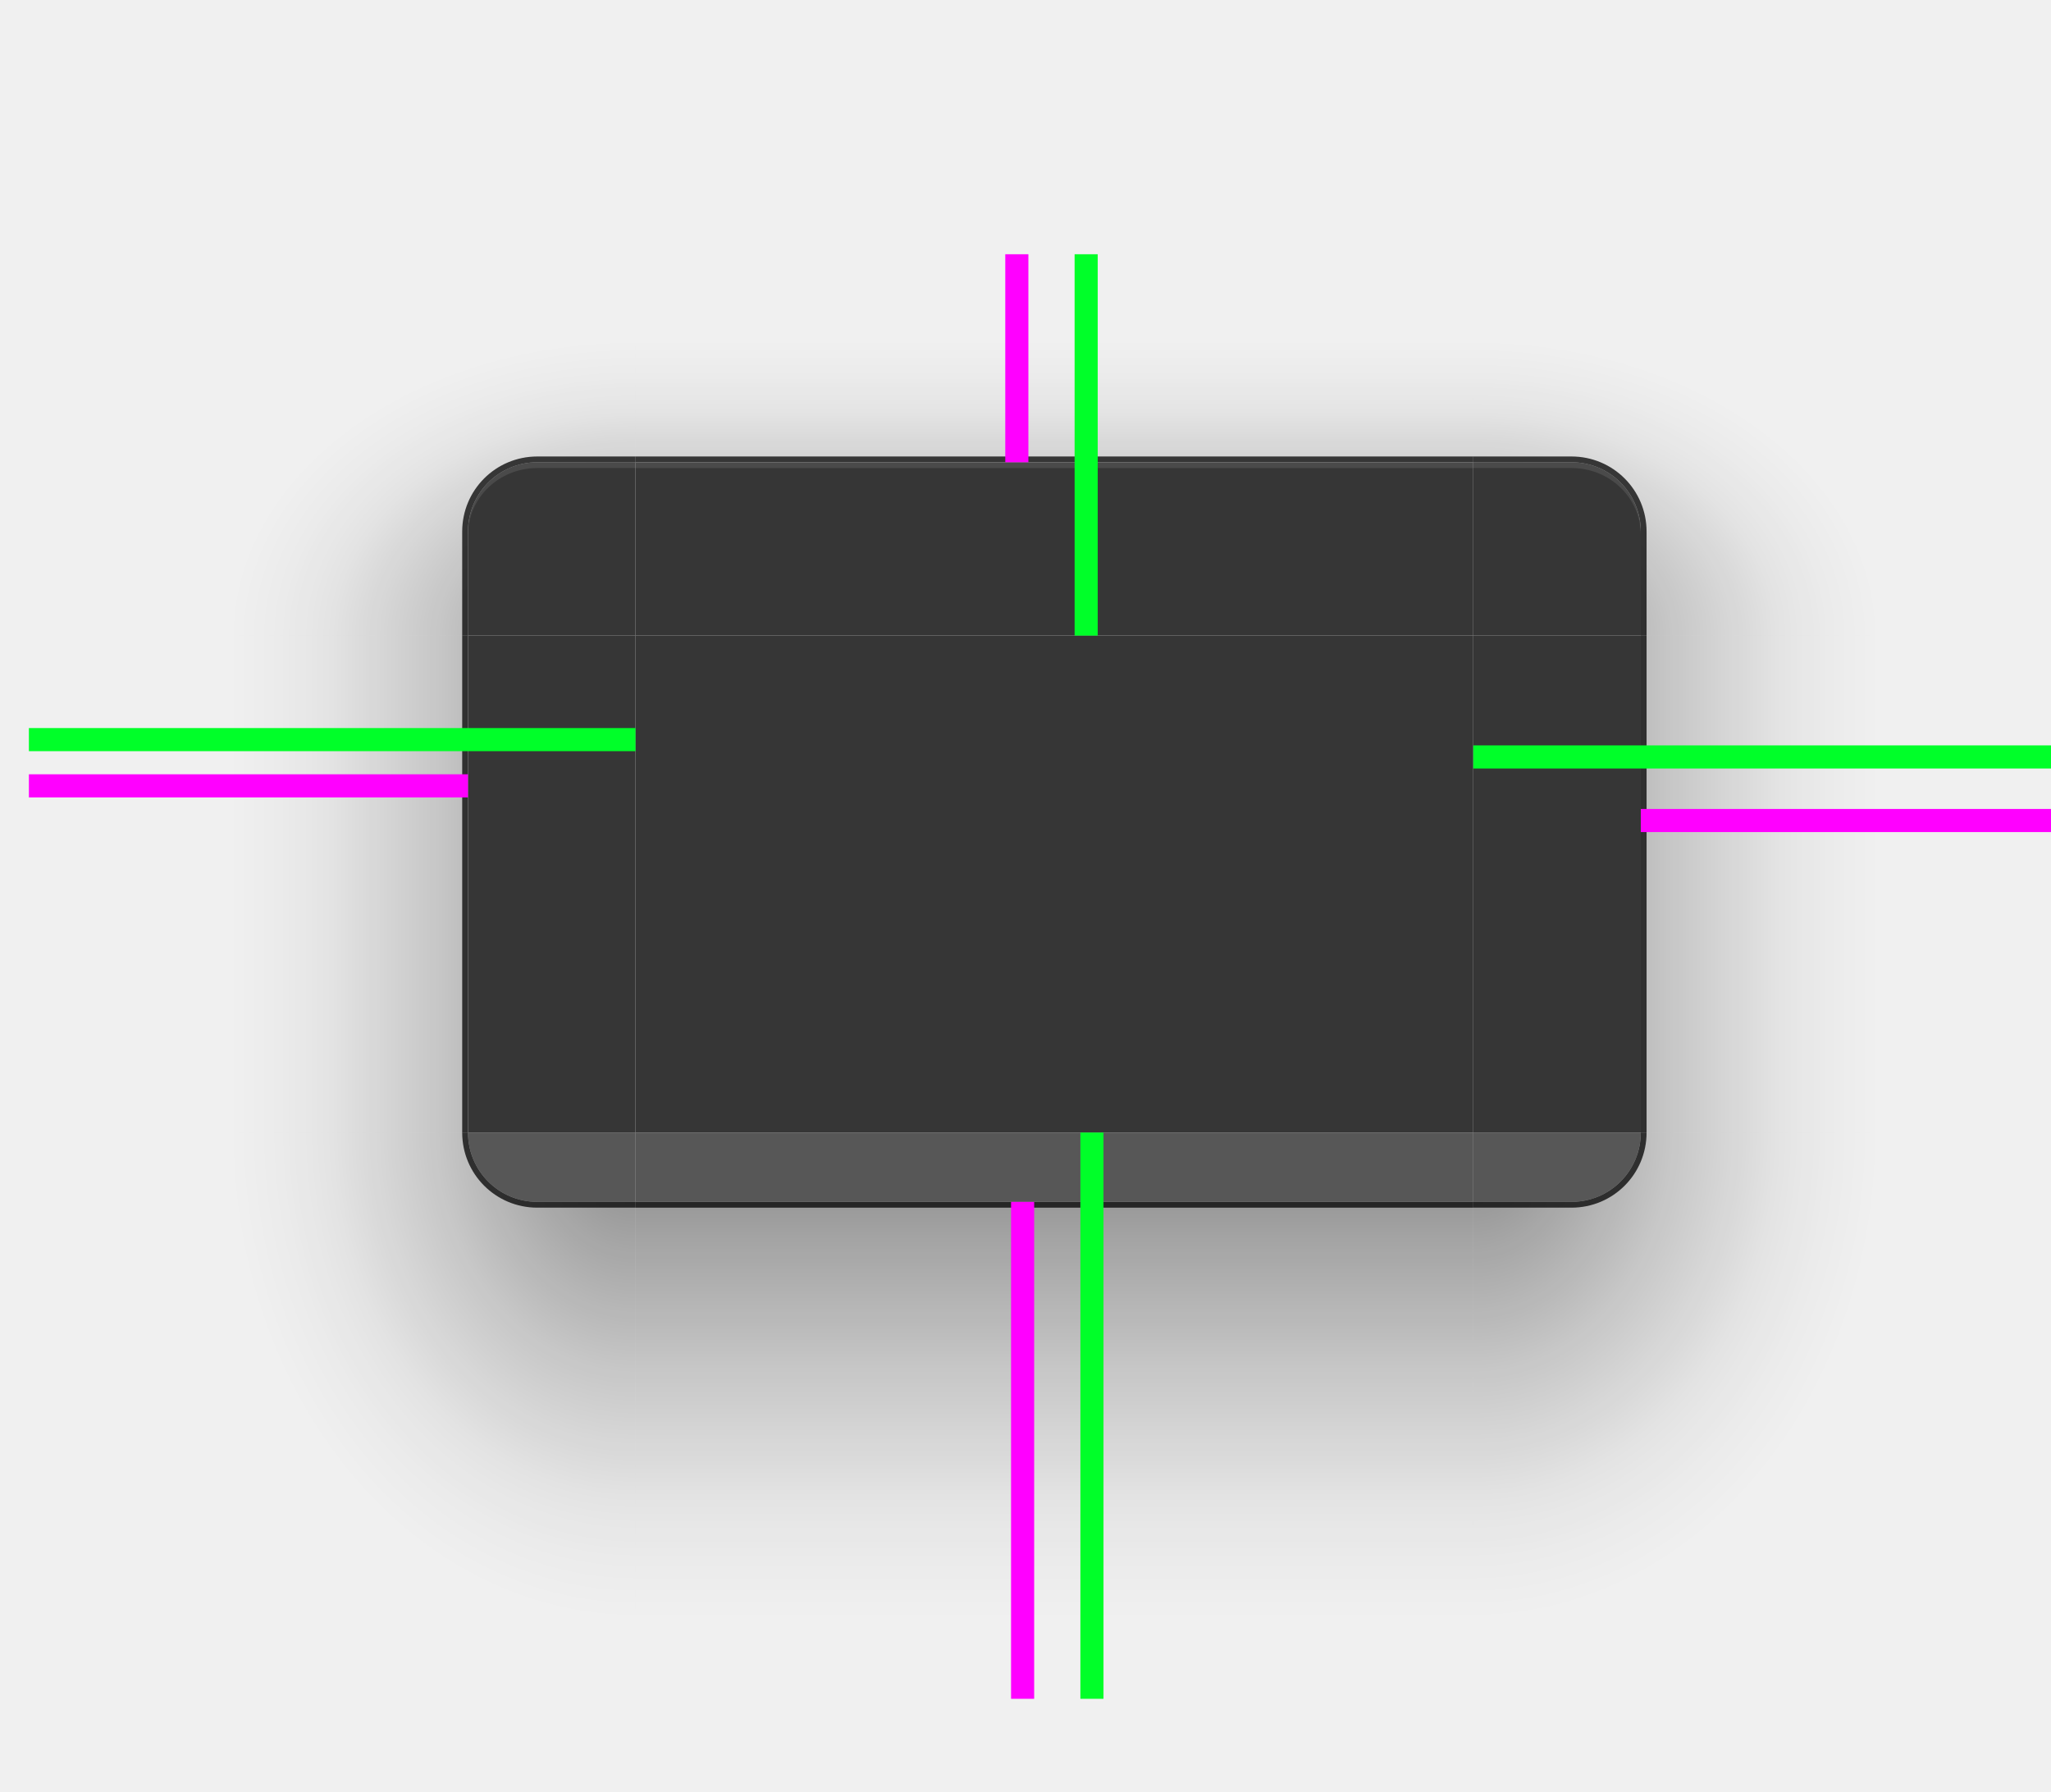
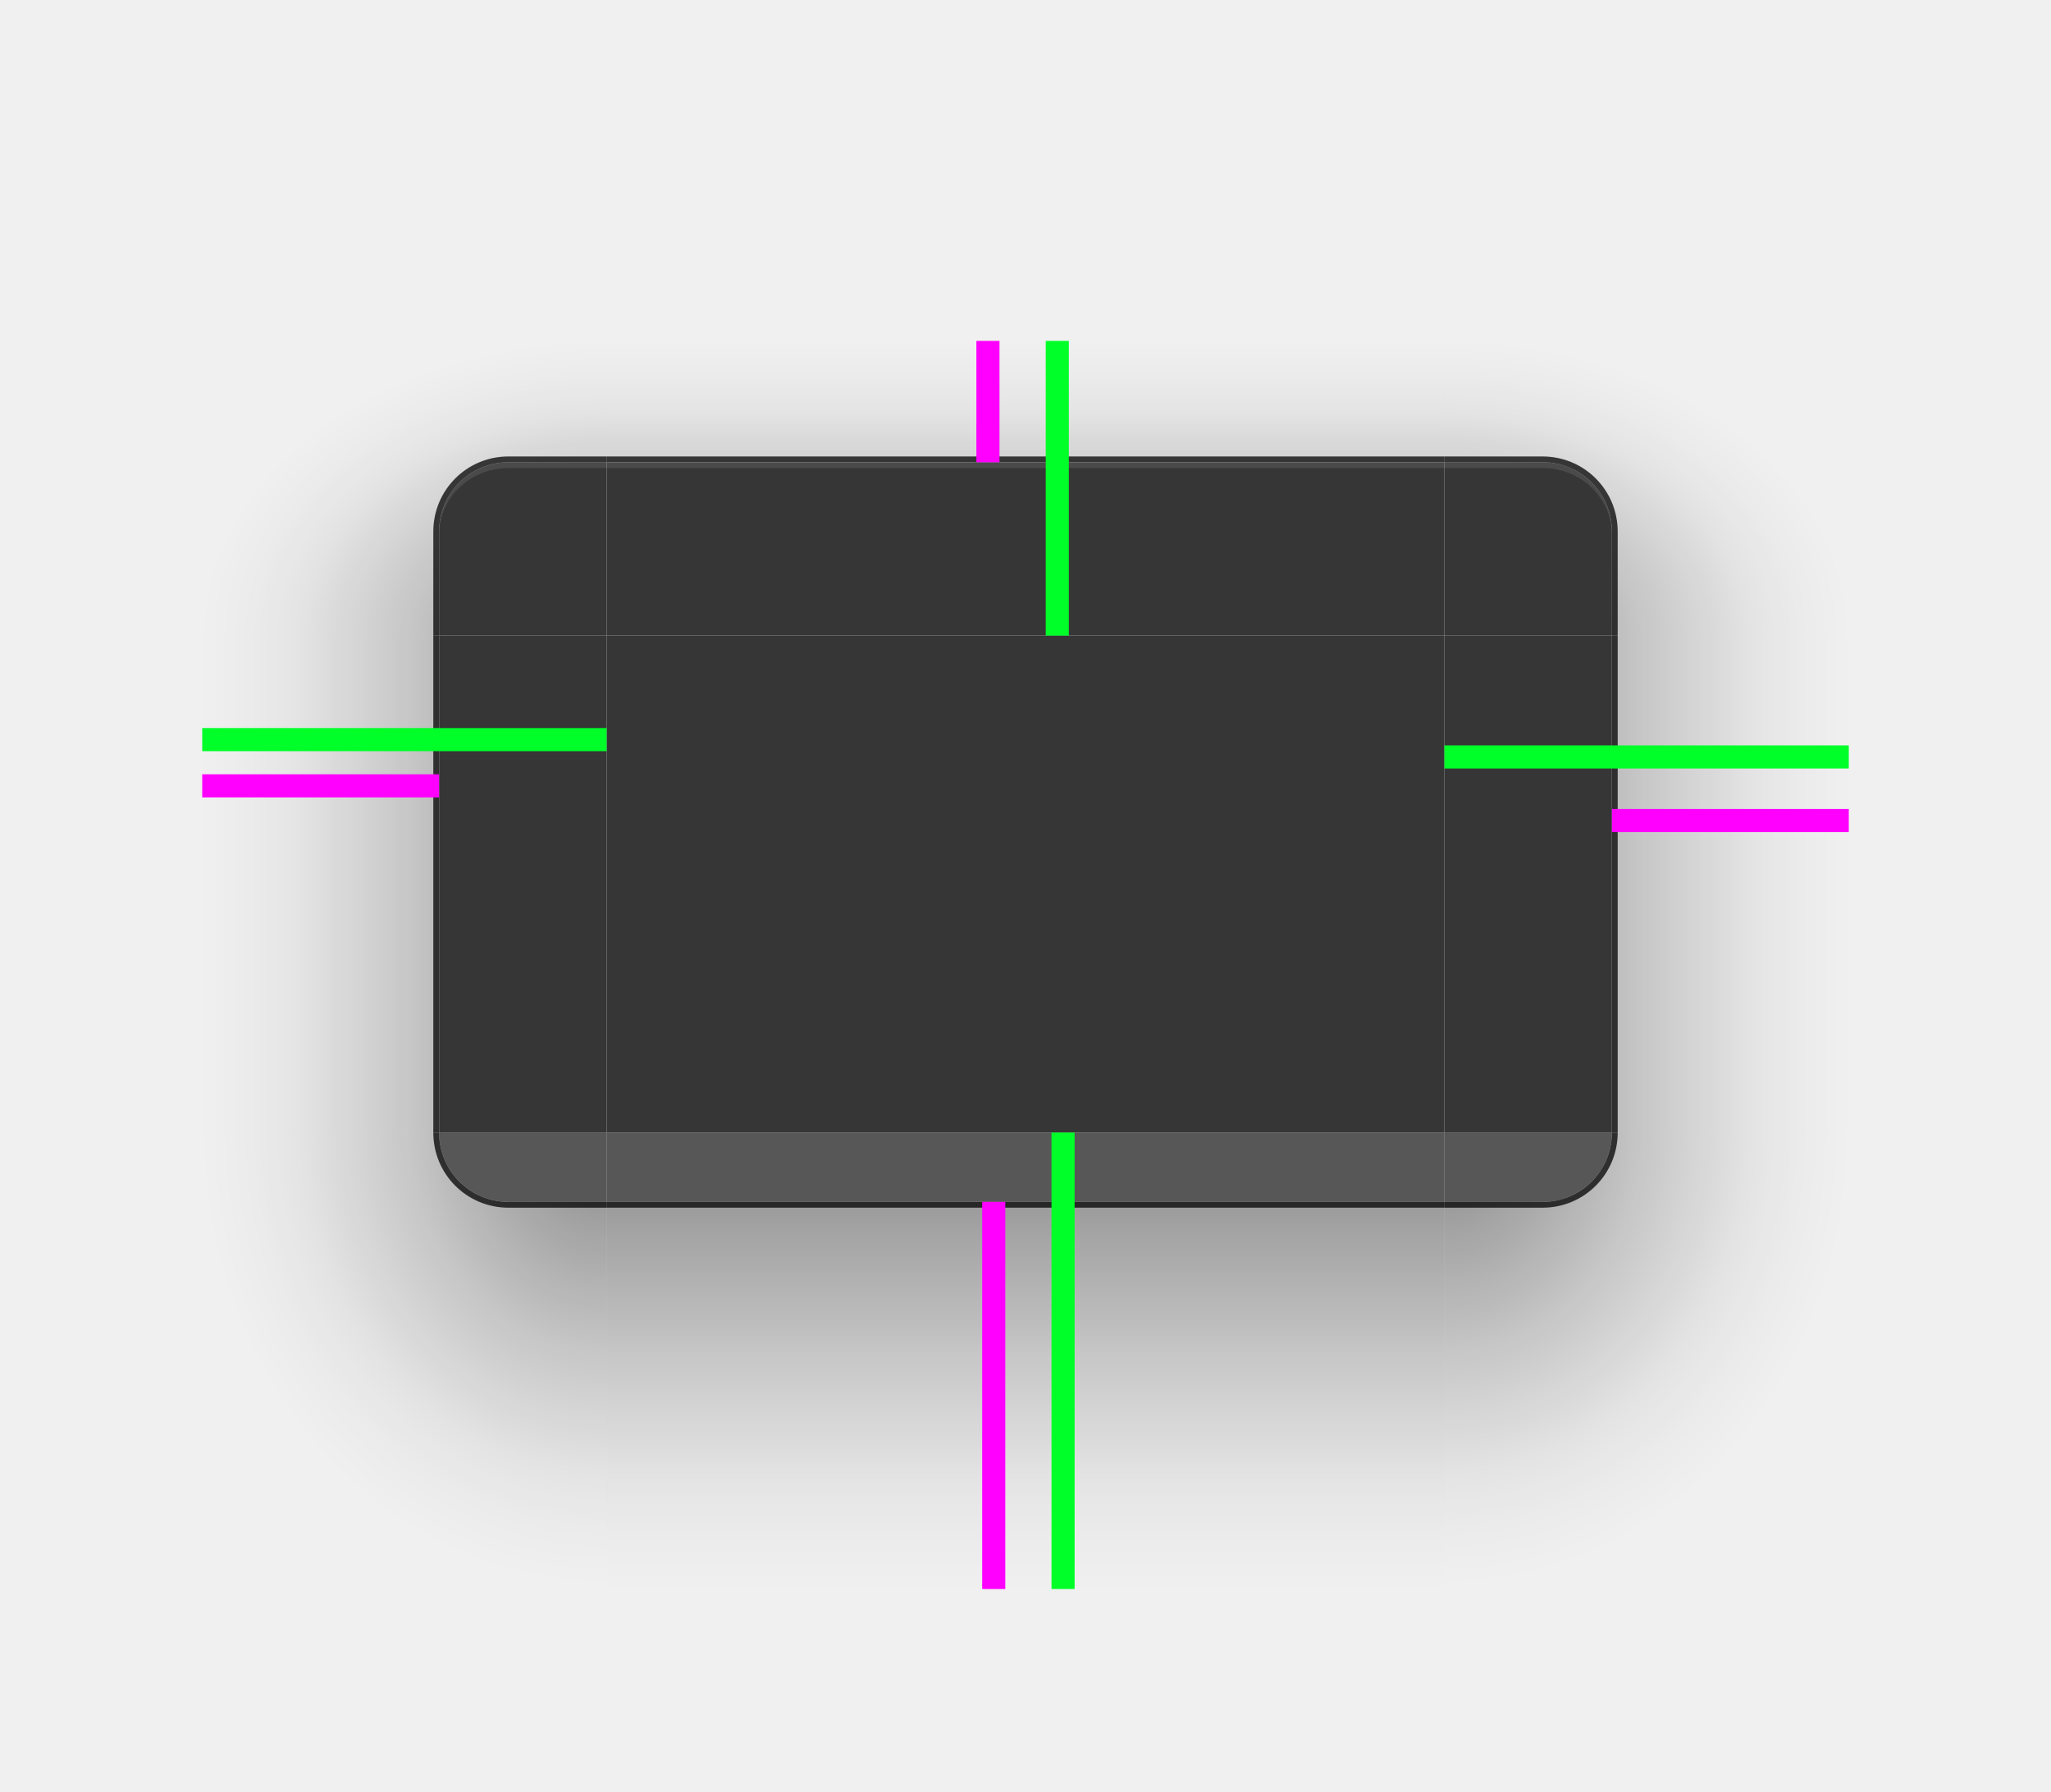
- <svg xmlns="http://www.w3.org/2000/svg" xmlns:xlink="http://www.w3.org/1999/xlink" width="355" height="310" id="svg3642" version="1.0">
-   <defs id="defs3644">
+ <svg xmlns="http://www.w3.org/2000/svg" xmlns:xlink="http://www.w3.org/1999/xlink" width="355" height="310" version="1.0" id="svg197">
+   <defs id="defs40">
    <linearGradient id="shadow_active">
-       <stop id="stop7028" offset="0" style="stop-color:#000000;stop-opacity:0.922;" />
-       <stop id="stop7026" offset="0.125" style="stop-color:#000000;stop-opacity:0.741;" />
-       <stop id="stop6834" offset="0.25" style="stop-color:#000000;stop-opacity:0.602;" />
-       <stop id="stop6832" offset="0.5" style="stop-color:#000000;stop-opacity:0.331;" />
-       <stop style="stop-color:#000000;stop-opacity:0.108;" offset="0.75" id="stop6836" />
-       <stop id="stop6894" offset="0.875" style="stop-color:#000000;stop-opacity:0.039;" />
-       <stop id="stop6721" offset="1" style="stop-color:#000000;stop-opacity:0;" />
+       <stop stop-color="#000000" stop-opacity=".922" offset="0" id="stop2" />
+       <stop stop-color="#000000" stop-opacity=".741" offset=".125" id="stop4" />
+       <stop stop-color="#000000" stop-opacity=".602" offset=".25" id="stop6" />
+       <stop stop-color="#000000" stop-opacity=".331" offset=".5" id="stop8" />
+       <stop stop-color="#000000" stop-opacity=".108" offset=".75" id="stop10" />
+       <stop stop-color="#000000" stop-opacity=".039" offset=".875" id="stop12" />
+       <stop stop-color="#000000" stop-opacity="0" offset="1" id="stop14" />
    </linearGradient>
-     <linearGradient xlink:href="#shadow_active" id="linearGradient5688" gradientUnits="userSpaceOnUse" gradientTransform="matrix(1,0,0,1.011765,0,137.2353)" x1="398" y1="138.14" x2="398" y2="221.163" />
-     <linearGradient xlink:href="#shadow_active" id="linearGradient6612" gradientUnits="userSpaceOnUse" gradientTransform="matrix(1,0,0,1.028569,-215,50.00005)" x1="396" y1="64.167" x2="396" y2="14.583" />
-     <linearGradient xlink:href="#shadow_inactive" id="linearGradient5688-2" gradientUnits="userSpaceOnUse" gradientTransform="matrix(1,0,0,1.011765,0,137.1573)" x1="398" y1="138.14" x2="398" y2="171.744" />
+     <linearGradient id="linearGradient5688" x1="398" x2="398" y1="138.14" y2="216.22" gradientTransform="matrix(1,0,0,1.0118,0,137.24)" gradientUnits="userSpaceOnUse" xlink:href="#shadow_active" />
+     <linearGradient id="linearGradient6612" x1="396" x2="396" y1="64.167" y2="14.583" gradientTransform="matrix(1,0,0,1.0286,-215,50)" gradientUnits="userSpaceOnUse" xlink:href="#shadow_active" />
+     <linearGradient id="linearGradient5688-2" x1="398" x2="398" y1="138.14" y2="171.74" gradientTransform="matrix(1,0,0,1.0118,0,137.16)" gradientUnits="userSpaceOnUse" xlink:href="#shadow_inactive" />
    <linearGradient id="shadow_inactive">
-       <stop style="stop-color:#000000;stop-opacity:1;" offset="0" id="stop6719-25" />
-       <stop id="stop6834-1" offset="0.25" style="stop-color:#000000;stop-opacity:0.639;" />
-       <stop id="stop6832-0" offset="0.5" style="stop-color:#000000;stop-opacity:0.337;" />
-       <stop style="stop-color:#000000;stop-opacity:0.108;" offset="0.75" id="stop6836-0" />
-       <stop id="stop6894-7" offset="0.875" style="stop-color:#000000;stop-opacity:0.039;" />
-       <stop id="stop6721-4" offset="1" style="stop-color:#000000;stop-opacity:0;" />
+       <stop stop-color="#000000" offset="0" id="stop20" />
+       <stop stop-color="#000000" stop-opacity=".639" offset=".25" id="stop22" />
+       <stop stop-color="#000000" stop-opacity=".337" offset=".5" id="stop24" />
+       <stop stop-color="#000000" stop-opacity=".108" offset=".75" id="stop26" />
+       <stop stop-color="#000000" stop-opacity=".039" offset=".875" id="stop28" />
+       <stop stop-color="#000000" stop-opacity="0" offset="1" id="stop30" />
    </linearGradient>
-     <linearGradient xlink:href="#shadow_inactive" id="linearGradient6612-5" gradientUnits="userSpaceOnUse" gradientTransform="translate(200,5)" x1="396" y1="66" x2="396" y2="30" />
-     <linearGradient xlink:href="#shadow_active" id="linearGradient1126" gradientUnits="userSpaceOnUse" gradientTransform="matrix(1.013333,0,0,1,-3.265006,140)" x1="348.493" y1="99" x2="279.414" y2="99" />
-     <radialGradient xlink:href="#shadow_active" id="radialGradient1306" gradientUnits="userSpaceOnUse" gradientTransform="matrix(9.4919759e-7,-2.914276,4.000001,1.1504403e-6,-211.6671,980.0163)" cx="296.477" cy="80.417" fx="296.477" fy="80.417" r="17.5" />
-     <linearGradient xlink:href="#shadow_inactive" id="linearGradient1389" gradientUnits="userSpaceOnUse" gradientTransform="matrix(1.013333,0,0,1,-3.265006,140)" x1="348.493" y1="99.015" x2="304.086" y2="99.015" />
-     <radialGradient xlink:href="#shadow_active" id="radialGradient965" gradientUnits="userSpaceOnUse" gradientTransform="matrix(-4.000002,3.2964352e-6,1.0208917e-6,-4.799999,303.0833,1053.871)" cx="48.271" cy="178.723" fx="48.271" fy="178.723" r="17.5" />
-     <radialGradient xlink:href="#shadow_inactive" id="radialGradient967" gradientUnits="userSpaceOnUse" gradientTransform="matrix(-2.571429,8.7200345e-7,-2.0148289e-7,-1.942856,594.1251,548.0007)" cx="48.271" cy="181.177" fx="48.271" fy="181.177" r="17.5" />
-     <radialGradient xlink:href="#shadow_inactive" id="radialGradient969" gradientUnits="userSpaceOnUse" gradientTransform="matrix(-3.7607938e-7,-2.057117,2.571432,-5.1233137e-7,263.2141,725.8343)" cx="296.451" cy="80.417" fx="296.451" fy="80.417" r="17.5" />
-     <linearGradient xlink:href="#shadow_active" id="linearGradient968" gradientUnits="userSpaceOnUse" gradientTransform="matrix(1.013333,0,0,1,-3.265006,140)" x1="348.493" y1="99" x2="279.414" y2="99" />
-     <linearGradient xlink:href="#shadow_inactive" id="linearGradient1012" gradientUnits="userSpaceOnUse" gradientTransform="matrix(1.013333,0,0,1,-3.265006,140)" x1="348.493" y1="99.015" x2="304.086" y2="99.015" />
+     <linearGradient id="linearGradient6612-5" x1="396" x2="396" y1="66" y2="30" gradientTransform="translate(200,5)" gradientUnits="userSpaceOnUse" xlink:href="#shadow_inactive" />
+     <linearGradient id="linearGradient1126" x1="348.49" x2="279.41" y1="99" y2="99" gradientTransform="matrix(1.0133,0,0,1,-3.265,140)" gradientUnits="userSpaceOnUse" xlink:href="#shadow_active" />
+     <radialGradient id="radialGradient1306" cx="296.48" cy="80.417" r="17.5" gradientTransform="matrix(-9.492e-7,-2.9143,-4,1.1504e-6,746.67,1095.082)" gradientUnits="userSpaceOnUse" xlink:href="#shadow_active" />
+     <linearGradient id="linearGradient1389" x1="348.49" x2="304.09" y1="99.015" y2="99.015" gradientTransform="matrix(1.0133,0,0,1,-3.265,140)" gradientUnits="userSpaceOnUse" xlink:href="#shadow_inactive" />
+     <radialGradient id="radialGradient965" cx="48.271" cy="178.72" r="17.5" gradientTransform="matrix(-4,2.0882339e-4,-2.2835311e-4,-4.45648,303.1208,992.4564)" gradientUnits="userSpaceOnUse" xlink:href="#shadow_active" fx="48.271" fy="178.72" />
+     <radialGradient id="radialGradient967" cx="48.271" cy="181.18" r="17.5" gradientTransform="matrix(-2.5714,8.726104e-7,-2.0148e-7,-1.94426,454.13,653.0549)" gradientUnits="userSpaceOnUse" xlink:href="#shadow_inactive" />
+     <radialGradient id="radialGradient969" cx="296.45" cy="80.417" r="17.5" gradientTransform="matrix(-3.7608e-7,-2.0571,2.5714,-5.1233e-7,123.21,840.893)" gradientUnits="userSpaceOnUse" xlink:href="#shadow_inactive" />
+     <linearGradient xlink:href="#shadow_active" id="linearGradient255" gradientUnits="userSpaceOnUse" gradientTransform="matrix(1.0133,0,0,1,-3.265,140)" x1="348.49" y1="99" x2="279.41" y2="99" />
+     <linearGradient xlink:href="#shadow_inactive" id="linearGradient257" gradientUnits="userSpaceOnUse" gradientTransform="matrix(1.0133,0,0,1,-3.265,140)" x1="348.49" y1="99.015" x2="304.09" y2="99.015" />
  </defs>
-   <g id="layer1" transform="translate(0,-90)">
-     <g id="decoration-inactive-topleft" transform="translate(140,-31.063)">
-       <path id="rect6520-3-2-6" style="opacity:0.5;fill:url(#radialGradient969);fill-opacity:1;stroke:none" d="m 365,50 v 66 h 76 V 98 c 0,-6.648 5.352,-12 12,-12 h 17 V 50 Z" transform="translate(-140,115.063)" />
-       <g id="6utrh-9">
-         <g id="decoration-toplefthaerty-5" transform="translate(0,1)">
-           <g transform="translate(-19,25)" id="49093u-9">
-             <path id="rect5073-4-9-6" style="opacity:1;fill:#2d2d2d;fill-opacity:1;stroke:none;stroke-width:1" d="m 453,86 c -6.648,0 -12,5.352 -12,12 V 115.936 116 h 29 V 86 Z" transform="translate(-121,89.063)" />
-             <path id="path387" style="opacity:0.08;fill:#ffffff;fill-opacity:1;stroke:none;stroke-width:1" d="M 453 86 C 446.352 86 441 91.352 441 98 L 441 99 C 441 92.352 446.352 87 453 87 L 470 87 L 470 86 L 453 86 z " transform="translate(-121,89.063)" />
-           </g>
-         </g>
-       </g>
-       <path id="path202" style="opacity:0.75;fill:#000000;fill-opacity:1;stroke:none" d="M 453 79 C 445.798 79 440 84.798 440 92 L 440 110 L 441 110 L 441 92 C 441 85.352 446.352 80 453 80 L 470 80 L 470 79 L 453 79 z " transform="translate(-140,121.063)" />
-     </g>
-     <g transform="matrix(-1,0,0,1,604.875,3)" id="decoration-right">
-       <path id="path960" d="m 244.875,197 v 86 h 76 v -86 z" style="opacity:0.5;fill:url(#linearGradient968);fill-opacity:1;stroke:none;stroke-width:1.007" />
-       <path id="path962" style="opacity:0.75;fill:#000000;fill-opacity:1;stroke:none" d="m 284,116 v 86 h 1 v -86 z" transform="matrix(-1,0,0,1,604.875,81)" />
-       <path transform="translate(-255.125,76)" id="path964" d="m 576,121 v 86 h 29 v -86 z" style="opacity:1;fill:#363636;fill-opacity:1;stroke:none" />
-     </g>
-     <g transform="translate(-1453.445,-465.2191)" style="display:none" id="g4418" />
-     <g transform="translate(-1453.445,-465.2191)" style="display:inline" id="layer2" />
-     <g style="display:none" id="g2424" transform="translate(975.6159,-1945.099)" />
-     <g style="display:inline" id="g2426" transform="translate(975.6159,-1945.099)" />
-     <g id="g3429" transform="translate(1021.594,-976.2358)" />
-     <g id="g19758" transform="translate(2807.884,-592.7777)" />
-     <g id="g3935" transform="translate(3912.709,-1471.047)" />
-     <g id="g8459" transform="translate(1514.84,-1486.394)" />
-     <g id="g28391" transform="translate(164.0222,-157.7826)" />
-     <g id="g28393" transform="translate(1268.847,-1036.052)" />
-     <g id="g28395" transform="translate(-1129.022,-1051.399)" />
-     <g id="g6598" transform="translate(2310.522,-165.7826)" />
-     <g id="g6640" transform="translate(3415.347,-1044.052)" />
-     <g id="g6716" transform="translate(1017.478,-1059.399)" />
-     <g id="g6850" transform="matrix(1,0,0,-1,-153.4451,295.1744)" style="opacity:0.459" />
-     <g id="g4240" style="display:none" transform="translate(-1919.565,-153.3622)" />
-     <g id="g4242" style="display:inline" transform="translate(-1919.565,-153.3622)" />
-     <g transform="translate(509.496,-1633.242)" id="g4244" style="display:none" />
-     <g transform="translate(509.496,-1633.242)" id="g4246" style="display:inline" />
-     <g transform="translate(555.4738,-664.3789)" id="g4248" />
-     <g transform="translate(2341.764,-280.9208)" id="g4250" />
-     <g transform="translate(3446.59,-1159.19)" id="g4252" />
-     <g transform="translate(1048.72,-1174.537)" id="g4254" />
-     <g transform="translate(-302.0977,154.0743)" id="g4256" />
-     <g transform="translate(802.7275,-724.1951)" id="g4258" />
-     <g transform="translate(-1595.142,-739.5423)" id="g4260" />
-     <g transform="translate(1844.402,146.0743)" id="g4262" />
-     <g transform="translate(2949.227,-732.1951)" id="g4264" />
-     <g transform="translate(551.3578,-747.5423)" id="g4266" />
-     <g style="opacity:0.459" transform="matrix(1,0,0,-1,-619.565,607.0312)" id="g4268" />
-     <g id="decoration-bottom" transform="translate(-215,9)">
-       <path style="opacity:0.5;fill:url(#linearGradient5688);fill-opacity:1;stroke:none;stroke-width:1.006" d="m 325,289 v 86 h 145 v -86 z" id="path6217-8" />
-       <path id="path6214-7" d="M 470,289 H 325 v 1 h 145 z" style="opacity:0.75;fill:#000000;fill-opacity:1;stroke:none;stroke-width:0.414" />
-       <path id="path6211-7" d="M 470,277 H 325 v 12 h 145 z" style="opacity:0.75;fill:#242424;fill-opacity:1;stroke:none;stroke-width:1.414" />
-     </g>
-     <path style="opacity:1;fill:#363636;fill-opacity:1;stroke:none" d="m 110,200 v 86 h 145 v -86 z" id="decoration-center" />
-     <g id="decoration-top" transform="translate(-215,-5.99995)">
-       <path id="path6055-5" style="opacity:0.5;fill:url(#linearGradient6612);fill-opacity:1;stroke:none;stroke-width:1.014" d="M 110,50 V 86 H 255 V 50 Z" transform="translate(215,89.99995)" />
-       <path id="path6098-4" style="opacity:0.75;fill:#000000;fill-opacity:1;stroke:none" d="m 110,85 v 1 h 145 v -1 z" transform="translate(215,89.99995)" />
-       <path style="opacity:1;fill:#363636;fill-opacity:1;stroke:none;stroke-width:1" d="m 325,176 v 30 h 145 v -30 z" id="path6092-3" />
-       <path id="path966" d="m 325,176 v 1 h 145 v -1 z" style="opacity:0.1;fill:#ffffff;fill-opacity:1;stroke:none;stroke-width:0.183" />
-     </g>
-     <g id="decoration-left" transform="translate(-239.875,3)">
-       <path style="opacity:0.5;fill:url(#linearGradient1126);fill-opacity:1;stroke:none;stroke-width:1.007" d="m 244.875,197 v 86 h 76 v -86 z" id="path6345-1" />
-       <path id="path6342-6" style="opacity:0.75;fill:#000000;fill-opacity:1;stroke:none" d="m 80,116 v 86 h 1 v -86 z" transform="translate(239.875,81)" />
-       <path style="opacity:1;fill:#363636;fill-opacity:1;stroke:none" d="m 576,121 v 86 h 29 v -86 z" id="path6339-9" transform="translate(-255.125,76)" />
-     </g>
-     <g id="decoration-inactive-bottom" transform="translate(145,9.07798)">
-       <path style="opacity:0.5;fill:url(#linearGradient5688-2);fill-opacity:1;stroke:none;stroke-width:1.006" d="m 325,288.922 v 86 h 145 v -86 z" id="path6217-8-2" />
-       <path id="path6214-7-4" d="M 470,288.922 H 325 v 1 h 145 z" style="opacity:0.75;fill:#000000;fill-opacity:1;stroke:none;stroke-width:0.392" />
-       <path id="path6211-7-5" d="M 470,276.922 H 325 v 12 h 145 z" style="opacity:0.75;fill:#1a1a1a;fill-opacity:1;stroke:none;stroke-width:1.414" />
-     </g>
-     <path style="opacity:1;fill:#2d2d2d;fill-opacity:1;stroke:none" d="m 470,200 v 86 h 145 v -86 z" id="decoration-inactive-center" />
-     <g id="decoration-inactive-top" transform="translate(145,-6)">
-       <path style="opacity:0.5;fill:url(#linearGradient6612-5);fill-opacity:1;stroke:none" d="M 525,5 V 41 H 670 V 5 Z" transform="translate(-200,135)" id="path6055-5-5" />
-       <path transform="translate(-145,90)" d="m 470,85 v 1 h 145 v -1 z" style="opacity:0.75;fill:#000000;fill-opacity:1;stroke:none" id="path6098-4-8" />
-       <path style="opacity:1;fill:#2d2d2d;fill-opacity:1;stroke:none;stroke-width:1" d="m 325,176 v 30 h 145 v -30 z" id="path6092-3-3" />
-       <path style="opacity:0.08;fill:#ffffff;fill-opacity:1;stroke:none;stroke-width:0.183" d="m 325,176 v 1 h 145 v -1 z" id="path469" />
-     </g>
-     <g id="decoration-inactive-left" transform="translate(120.125,2.98452)">
-       <path style="opacity:0.5;fill:url(#linearGradient1389);fill-opacity:1;stroke:none;stroke-width:1.007" d="m 244.875,197.015 v 86 l 76,-0.015 v -85.985 z" id="path6345-1-1" />
-       <path id="path6342-6-6" d="m 319.875,197.015 v 86 h 1 v -86 z" style="opacity:0.75;fill:#000000;fill-opacity:1;stroke:none;stroke-width:0.447" />
-       <path style="opacity:1;fill:#2d2d2d;fill-opacity:1;stroke:none" d="m 320.875,197.015 v 86 h 29 v -86 z" id="path6339-9-9" />
-     </g>
-     <g transform="translate(-385,-4.000015)" id="decoration-bottomleft">
-       <path id="rect7023-1" style="opacity:0.75;fill:#242424;fill-opacity:1;stroke:none" d="M 81 196 C 81 202.648 86.352 208 93 208 L 110 208 L 110 196 L 81 196 z " transform="translate(385,94.00002)" />
-       <g transform="matrix(1,0,0,0.9993211,165,-10.66658)" id="hrh-6">
-         <path id="rect5099-9-5" style="opacity:0.5;fill:url(#radialGradient965);fill-opacity:1;stroke:none" d="M 5 196 L 5 294 L 110 294 L 110 208 L 93 208 C 86.352 208 81 202.648 81 196 L 5 196 z " transform="matrix(1,0,0,1.000679,220,104.7377)" />
-         <g id="decoration-bottomleft57547-54-5" transform="translate(-20,24)">
-           <g id="g6659-3-3-0" />
-         </g>
-         <path id="path168" style="opacity:0.75;fill:#000000;fill-opacity:1;stroke:none" d="M 80 196 C 80 203.202 85.798 209 93 209 L 110 209 L 110 208 L 93 208 C 86.352 208 81 202.648 81 196 L 80 196 z " transform="matrix(1,0,0,1.000679,220,104.7377)" />
+   <g id="decoration-inactive-topleft" transform="translate(140,-121.063)">
+     <path d="m 260,180.063 v 51 h 41 v -18 c 0,-6.648 5.352,-12 12,-12 h 17 v -21 z" fill="url(#radialGradient969)" opacity="0.5" id="path42" style="fill:url(#radialGradient969)" />
+     <g transform="translate(0,1)" id="g50">
+       <g transform="translate(-19,25)" id="g48">
+         <path transform="translate(-121,89.063)" d="m 453,86 c -6.648,0 -12,5.352 -12,12 v 18 h 29 V 86 Z" fill="#2d2d2d" id="path44" />
+         <path transform="translate(-121,89.063)" d="m 453,86 c -6.648,0 -12,5.352 -12,12 v 1 c 0,-6.648 5.352,-12 12,-12 h 17 v -1 z" fill="#ffffff" opacity="0.08" id="path46" />
      </g>
    </g>
-     <g id="decoration-inactive-bottomleft">
-       <path id="path4207" style="opacity:0.75;fill:#1a1a1a;fill-opacity:1;stroke:none;stroke-width:1.414" d="m 441,196 c 0,6.648 5.352,12 12,12 h 14 3 v -12 z" transform="translate(0,90)" />
-       <g transform="matrix(1,0,0,0.9993211,140,-14.60409)" id="hrh-3">
-         <path id="rect5099-9-6" style="opacity:0.5;fill:url(#radialGradient967);fill-opacity:1;stroke:none" d="m 365,196 v 98 h 105 v -86 h -3 -14 c -6.648,0 -12,-5.352 -12,-12 z" transform="matrix(1,0,0,1.000679,-140,104.6752)" />
-         <g id="decoration-bottomleft57547-54-2" transform="translate(-20,24)">
-           <g id="g6659-3-3-4" />
-         </g>
-         <path id="path188" style="opacity:0.75;fill:#000000;fill-opacity:1;stroke:none" d="m 440,196 c 0,7.202 5.798,13 13,13 h 14 l 3,-1e-5 V 208 h -3 -14 c -6.648,0 -12,-5.352 -12,-12 z" transform="matrix(1,0,0,1.000679,-140,104.6752)" />
+     <path transform="translate(-140,121.06)" d="m 453,79 c -7.202,0 -13,5.798 -13,13 v 18 h 1 V 92 c 0,-6.648 5.352,-12 12,-12 h 17 v -1 z" fill="#000000" opacity="0.75" id="path52" />
+   </g>
+   <g id="decoration-right" transform="matrix(-1,0,0,1,599.88,-87)">
+     <path d="m 279.88,197 v 86 h 41 v -86 z" fill="url(#linearGradient1126)" opacity="0.5" id="path55" style="fill:url(#linearGradient255)" />
+     <path transform="matrix(-1,0,0,1,604.88,81)" d="m 284,116 v 86 h 1 v -86 z" fill="#000000" opacity="0.75" id="path57" />
+     <path transform="translate(-255.12,76)" d="m 576,121 v 86 h 29 v -86 z" fill="#363636" id="path59" />
+   </g>
+   <g id="decoration-bottom" transform="translate(-220,-81)">
+     <path d="m 325,289 v 67 h 145 v -67 z" fill="url(#linearGradient5688)" opacity="0.5" id="path62" style="fill:url(#linearGradient5688)" />
+     <path d="M 470,289 H 325 v 1 h 145 z" fill="#000000" opacity="0.75" id="path64" />
+     <path d="M 470,277 H 325 v 12 h 145 z" fill="#242424" opacity="0.75" id="path66" />
+   </g>
+   <path id="decoration-center" d="m 105,110 v 86 h 145 v -86 z" fill="#363636" />
+   <g id="decoration-top" transform="translate(-220,-96)">
+     <path transform="translate(215,90)" d="M 110,65 V 86 H 255 V 65 Z" fill="url(#linearGradient6612)" opacity="0.5" id="path70" style="fill:url(#linearGradient6612)" />
+     <path transform="translate(215,90)" d="m 110,85 v 1 h 145 v -1 z" fill="#000000" opacity="0.75" id="path72" />
+     <path d="m 325,176 v 30 h 145 v -30 z" fill="#363636" id="path74" />
+     <path d="m 325,176 v 1 h 145 v -1 z" fill="#ffffff" opacity="0.1" id="path76" />
+   </g>
+   <g id="decoration-left" transform="translate(-244.88,-87)">
+     <path d="m 279.88,197 v 86 h 41 v -86 z" opacity="0.5" id="path79" style="fill:url(#linearGradient1126)" />
+     <path transform="translate(239.88,81)" d="m 80,116 v 86 h 1 v -86 z" fill="#000000" opacity="0.75" id="path81" />
+     <path transform="translate(-255.12,76)" d="m 576,121 v 86 h 29 v -86 z" fill="#363636" id="path83" />
+   </g>
+   <g id="decoration-inactive-bottom" transform="translate(145,-80.922)">
+     <path d="m 325,288.92 v 67 h 145 v -67 z" fill="url(#linearGradient5688-2)" opacity="0.5" id="path86" style="fill:url(#linearGradient5688-2)" />
+     <path d="M 470,288.92 H 325 v 1 h 145 z" fill="#000000" opacity="0.75" id="path88" />
+     <path d="M 470,276.92 H 325 v 12 h 145 z" fill="#1a1a1a" opacity="0.75" id="path90" />
+   </g>
+   <path id="decoration-inactive-center" d="m 470,110 v 86 h 145 v -86 z" fill="#2d2d2d" />
+   <g id="decoration-inactive-top" transform="translate(145,-96)">
+     <path transform="translate(-200,135)" d="M 525,20 V 41 H 670 V 20 Z" fill="url(#linearGradient6612-5)" opacity="0.5" id="path94" style="fill:url(#linearGradient6612-5)" />
+     <path transform="translate(-145,90)" d="m 470,85 v 1 h 145 v -1 z" fill="#000000" opacity="0.75" id="path96" />
+     <path d="m 325,176 v 30 h 145 v -30 z" fill="#2d2d2d" id="path98" />
+     <path d="m 325,176 v 1 h 145 v -1 z" fill="#ffffff" opacity="0.08" id="path100" />
+   </g>
+   <g id="decoration-inactive-left" transform="translate(120.12,-87.0155)">
+     <path d="m 279.88,197.02 v 86 l 41,-0.015 v -85.985 z" fill="url(#linearGradient1389)" opacity="0.5" id="path103" style="fill:url(#linearGradient257)" />
+     <path d="m 319.88,197.02 v 86 h 1 v -86 z" fill="#000000" opacity="0.75" id="path105" />
+     <path d="m 320.88,197.02 v 86 h 29 v -86 z" fill="#2d2d2d" id="path107" />
+   </g>
+   <g id="decoration-bottomleft" transform="translate(-390,-94)">
+     <path transform="translate(385,94)" d="m 81,196 c 0,6.648 5.352,12 12,12 h 17 v -12 z" fill="#242424" opacity="0.75" id="path110" />
+     <g transform="matrix(1,0,0,0.99932,165,-10.667)" id="g118">
+       <path transform="matrix(1,0,0,1.0007,220,104.74)" d="m 40,195.994 v 78.998 h 70 V 208 H 93 c -6.648,0 -12,-5.358 -12,-12.006 z" opacity="0.5" id="path112" style="fill:url(#radialGradient965)" />
+       <g transform="translate(-20,24)" id="g114" />
+       <path transform="matrix(1,0,0,1.0007,220,104.74)" d="m 80,196 c 0,7.202 5.798,13 13,13 h 17 v -1 H 93 c -6.648,0 -12,-5.352 -12,-12 z" fill="#000000" opacity="0.75" id="path116" />
+     </g>
+   </g>
+   <g id="decoration-inactive-bottomleft" transform="translate(0,-90)">
+     <path transform="translate(0,90)" d="m 441,196 c 0,6.648 5.352,12 12,12 h 17 v -12 z" fill="#1a1a1a" opacity="0.75" id="path121" />
+     <g transform="matrix(1,0,0,0.99932,140,-14.604)" id="g129">
+       <path d="m 260,300.809 v 79.054 h 70 v -67.045 h -17 c -6.648,0 -12,-5.356 -12,-12.008 z" fill="url(#radialGradient967)" opacity="0.5" id="path123" style="fill:url(#radialGradient967);stroke-width:1" />
+       <g transform="translate(-20,24)" id="g125" />
+       <path transform="matrix(1,0,0,1.0007,-140,104.68)" d="m 440,196 c 0,7.202 5.798,13 13,13 h 14 l 3,-1e-5 V 208 h -17 c -6.648,0 -12,-5.352 -12,-12 z" fill="#000000" opacity="0.75" id="path127" />
+     </g>
+   </g>
+   <rect id="shadow-hint-top-margin" x="169" y="59" width="4" height="21" fill="#ff00ff" />
+   <rect id="shadow-hint-bottom-margin" x="170" y="208" width="4" height="67" fill="#ff00ff" />
+   <rect id="shadow-hint-right-margin" x="279" y="140" width="41" height="4" fill="#ff00ff" />
+   <rect id="shadow-hint-left-margin" y="134" width="41" height="4" fill="#ff00ff" x="35" />
+   <rect id="hint-top-margin" x="181" y="59" width="4" height="51" fill="#00ff29" />
+   <rect id="hint-bottom-margin" x="182" y="196" width="4" height="79" fill="#00ff29" />
+   <rect id="hint-right-margin" transform="rotate(90)" x="129" y="-320" width="4" height="70" fill="#00ff29" />
+   <rect id="hint-left-margin" transform="rotate(90)" x="126" y="-105" width="4" height="70" fill="#00ff29" />
+   <g id="decoration-topleft" transform="matrix(-1,0,0,1,530,-121.062)">
+     <path d="m 495,180.062 v 51 h -41 v -18 c 0,-6.648 -5.352,-12 -12,-12 h -17 v -21 z" fill="url(#radialGradient1306)" opacity="0.5" id="path140" style="fill:url(#radialGradient1306)" />
+     <g transform="translate(250)" id="g148">
+       <g transform="matrix(-1,0,0,1,524,26)" id="g146">
+         <path transform="translate(239,89.062)" d="m 93,86 c -6.648,0 -12,5.352 -12,12 v 18 h 29 V 86 Z" fill="#363636" id="path142" />
+         <path transform="translate(239,95.062)" d="m 93,80 c -6.648,0 -12,5.352 -12,12 v 0.6 c 0,-6.426 5.352,-11.6 12,-11.6 h 17 v -1 z" fill="#ffffff" opacity="0.1" id="path144" />
      </g>
    </g>
-     <rect style="opacity:1;fill:#ff00ff;fill-opacity:1;stroke:none;stroke-width:0.447" id="shadow-hint-top-margin" width="4" height="36" x="174" y="134" />
-     <rect style="opacity:1;fill:#ff00ff;fill-opacity:1;stroke:none;stroke-width:1.183" id="shadow-hint-bottom-margin" width="4" height="86" x="175" y="298" />
-     <rect style="opacity:1;fill:#ff00ff;fill-opacity:1;stroke:none;stroke-width:0.707" id="shadow-hint-right-margin" width="76" height="4" x="284" y="230" />
-     <rect style="opacity:1;fill:#ff00ff;fill-opacity:1;stroke:none;stroke-width:0.707" id="shadow-hint-left-margin" width="76" height="4" x="5" y="224" />
-     <rect id="hint-top-margin" width="4" height="66" x="186" y="134" style="fill:#00ff29;fill-opacity:1;stroke:none;stroke-width:1.085" />
-     <rect id="hint-bottom-margin" width="4" height="98" x="187" y="286" style="fill:#00ff29;fill-opacity:1;stroke:none;stroke-width:1.119" />
-     <rect id="hint-right-margin" width="4" height="105" x="219" y="-360" transform="rotate(90)" style="fill:#00ff29;fill-opacity:1;stroke:none;stroke-width:1.085" />
-     <rect id="hint-left-margin" width="4" height="105" x="216" y="-110" transform="rotate(90)" style="fill:#00ff29;fill-opacity:1;stroke:none;stroke-width:1.085" />
-     <g transform="matrix(-1,0,0,1,535,-31.0625)" id="decoration-topleft">
-       <path id="path1019" style="opacity:0.5;fill:url(#radialGradient1306);fill-opacity:1;stroke:none" d="m 5,50 v 66 H 81 V 98 c 0,-6.648 5.352,-12 12,-12 h 17 V 50 Z" transform="matrix(-1,0,0,1,535,115.0625)" />
-       <g transform="translate(250)" id="g1027">
-         <g id="g1025" transform="matrix(-1,0,0,1,524,26)">
-           <path id="path1023" style="opacity:1;fill:#363636;fill-opacity:1;stroke:none;stroke-width:1" d="m 93,86 c -6.648,0 -12,5.352 -12,12 v 18 h 29 V 86 Z" transform="translate(239,89.0625)" />
-           <path transform="translate(239,95.0625)" d="M 93 80 C 86.352 80 81 85.352 81 92 L 81 92.6 C 81 86.173 86.352 81 93 81 L 110 81 L 110 80 L 93 80 z " style="opacity:0.1;fill:#ffffff;fill-opacity:1;stroke:none;stroke-width:1" id="path961" />
-         </g>
-       </g>
-       <path id="path187" style="opacity:0.75;fill:#000000;fill-opacity:1;stroke:none" d="m 93,85 c -7.202,0 -13,5.798 -13,13 v 18 h 1 V 98 c 0,-6.648 5.352,-12 12,-12 h 17 v -1 z" transform="matrix(-1,0,0,1,535,115.0625)" />
-     </g>
-     <g transform="matrix(-1,0,0,1,964.875,2.98452)" id="decoration-inactive-right">
-       <path id="path1004" d="m 244.875,197.015 v 86 l 76,-0.015 v -85.985 z" style="opacity:0.5;fill:url(#linearGradient1012);fill-opacity:1;stroke:none;stroke-width:1.007" />
-       <path style="opacity:0.75;fill:#000000;fill-opacity:1;stroke:none;stroke-width:0.447" d="m 319.875,197.015 v 86 h 1 v -86 z" id="path1006" />
-       <path id="path1008" d="m 320.875,197.015 v 86 h 29 v -86 z" style="opacity:1;fill:#2d2d2d;fill-opacity:1;stroke:none" />
-     </g>
-     <use x="0" y="0" xlink:href="#decoration-topleft" id="decoration-topright" transform="matrix(-1,0,0,1,365,0)" width="100%" height="100%" />
-     <use x="0" y="0" xlink:href="#decoration-inactive-topleft" id="decoration-inactive-topright" transform="matrix(-1,0,0,1,1085,0)" width="100%" height="100%" />
-     <use x="0" y="0" xlink:href="#decoration-bottomleft" id="decoration-bottomright" transform="matrix(-1,0,0,1,365,0)" width="100%" height="100%" />
-     <use x="0" y="0" xlink:href="#decoration-inactive-bottomleft" id="decoration-inactive-bottomright" transform="matrix(-1,0,0,1,1085,0)" width="100%" height="100%" />
-     <g transform="translate(534.2391,-31.063)" id="mask-topleft">
-       <path id="path957" d="m 365,50 v 66 h 76 V 98 c 0,-6.648 5.352,-12 12,-12 h 17 V 50 Z" transform="translate(-140,115.063)" style="fill:none" />
-       <path d="m 313,201.063 c -6.648,0 -12,5.352 -12,12 v 17.936 0.064 h 29 v -30 z" id="path1101" />
-     </g>
-     <g id="mask-bottom" transform="translate(539.2391,9.07798)">
-       <path d="m 325,288.922 v 86 h 145 v -86 z" id="path975" style="fill:none" />
-       <path id="path979" d="M 470,276.922 H 325 v 12 h 145 z" />
-     </g>
-     <g id="mask-center">
-       <path d="m 864.239,200 v 86 h 145 v -86 z" id="path983" />
-     </g>
-     <g id="mask-top" transform="translate(539.2391,-6)">
-       <path d="M 525,5 V 41 H 670 V 5 Z" transform="translate(-200,135)" id="path985" style="fill:none" />
-       <path d="m 325,176 v 30 h 145 v -30 z" id="path989" />
-     </g>
-     <g id="mask-left" transform="translate(514.3641,2.98452)">
-       <path d="m 244.875,197.015 v 86 l 76,-0.015 v -85.985 z" id="path995" style="fill:none" />
-       <path d="m 320.875,197.015 v 86 h 29 v -86 z" id="path999" />
-     </g>
-     <g id="mask-bottomleft" transform="translate(394.2391)">
-       <path id="path1003" d="m 441,196 c 0,6.648 5.352,12 12,12 h 14 3 v -12 z" transform="translate(0,90)" />
-       <path id="path1005" d="m 365,286 v 98 h 105 v -86 h -3 -14 c -6.648,0 -12,-5.352 -12,-12 z" style="fill:none" />
-     </g>
-     <use x="0" y="0" xlink:href="#mask-topleft" id="mask-topright" transform="matrix(-1,0,0,1,1873.478,0)" width="100%" height="100%" />
-     <use x="0" y="0" xlink:href="#mask-bottomleft" id="mask-bottomright" transform="matrix(-1,0,0,1,1873.478,0)" width="100%" height="100%" />
-     <use x="0" y="0" xlink:href="#mask-left" id="mask-right" transform="matrix(-1,0,0,1,1873.478,0)" width="100%" height="100%" />
+     <path transform="matrix(-1,0,0,1,535,115.06)" d="m 93,85 c -7.202,0 -13,5.798 -13,13 v 18 h 1 V 98 c 0,-6.648 5.352,-12 12,-12 h 17 v -1 z" fill="#000000" opacity="0.75" id="path150" />
  </g>
+   <g id="decoration-inactive-right" transform="matrix(-1,0,0,1,964.88,-87.0155)">
+     <path d="m 279.88,197.02 v 86 l 41,-0.015 v -85.985 z" fill="url(#linearGradient1389)" opacity="0.5" id="path153" style="fill:url(#linearGradient1389)" />
+     <path d="m 319.88,197.02 v 86 h 1 v -86 z" fill="#000000" opacity="0.75" id="path155" />
+     <path d="m 320.88,197.02 v 86 h 29 v -86 z" fill="#2d2d2d" id="path157" />
+   </g>
+   <use id="decoration-topright" transform="matrix(-1,0,0,1,355,0)" width="100%" height="100%" xlink:href="#decoration-topleft" x="0" y="0" />
+   <use id="decoration-inactive-topright" transform="matrix(-1,0,0,1,1085,0)" width="100%" height="100%" xlink:href="#decoration-inactive-topleft" x="0" y="0" />
+   <use id="decoration-bottomright" transform="matrix(-1,0,0,1,355,0)" width="100%" height="100%" xlink:href="#decoration-bottomleft" x="0" y="0" />
+   <use id="decoration-inactive-bottomright" transform="matrix(-1,0,0,1,1085,0)" width="100%" height="100%" xlink:href="#decoration-inactive-bottomleft" x="0" y="0" />
+   <g id="mask-topleft" transform="translate(534,-121.06)">
+     <path transform="translate(-140,115.06)" d="m 400,65 v 51 h 41 V 98 c 0,-6.648 5.352,-12 12,-12 h 17 V 65 Z" fill="none" id="path164" />
+     <path d="m 313,201.06 c -6.648,0 -12,5.352 -12,12 v 18 h 29 v -30 z" id="path166" />
+   </g>
+   <g id="mask-bottom" transform="translate(539,-80.92)">
+     <path d="m 325,288.92 v 67 h 145 v -67 z" fill="none" id="path169" />
+     <path d="M 470,276.92 H 325 v 12 h 145 z" id="path171" />
+   </g>
+   <g id="mask-center" transform="translate(-0.24,-90)">
+     <path d="m 864.24,200 v 86 h 145 v -86 z" id="path174" />
+   </g>
+   <g id="mask-top" transform="translate(539,-96)">
+     <path transform="translate(-200,135)" d="M 525,20 V 41 H 670 V 20 Z" fill="none" id="path177" />
+     <path d="m 325,176 v 30 h 145 v -30 z" id="path179" />
+   </g>
+   <g id="mask-left" transform="translate(514.12,-87.02)">
+     <path d="m 279.88,197.02 v 86 l 41,-0.015 v -85.985 z" fill="none" id="path182" />
+     <path d="m 320.88,197.02 v 86 h 29 v -86 z" id="path184" />
+   </g>
+   <g id="mask-bottomleft" transform="translate(394,-90)">
+     <path transform="translate(0,90)" d="m 441,196 c 0,6.648 5.352,12 12,12 h 17 v -12 z" id="path187" />
+     <path d="m 400,286 v 79 h 70 v -67 h -17 c -6.648,0 -12,-5.352 -12,-12 z" fill="none" id="path189" />
+   </g>
+   <use id="mask-topright" transform="matrix(-1,0,0,1,1873,0)" width="100%" height="100%" xlink:href="#mask-topleft" x="0" y="0" />
+   <use id="mask-bottomright" transform="matrix(-1,0,0,1,1873,0)" width="100%" height="100%" xlink:href="#mask-bottomleft" x="0" y="0" />
+   <use id="mask-right" transform="matrix(-1,0,0,1,1873,0)" width="100%" height="100%" xlink:href="#mask-left" x="0" y="0" />
</svg>
